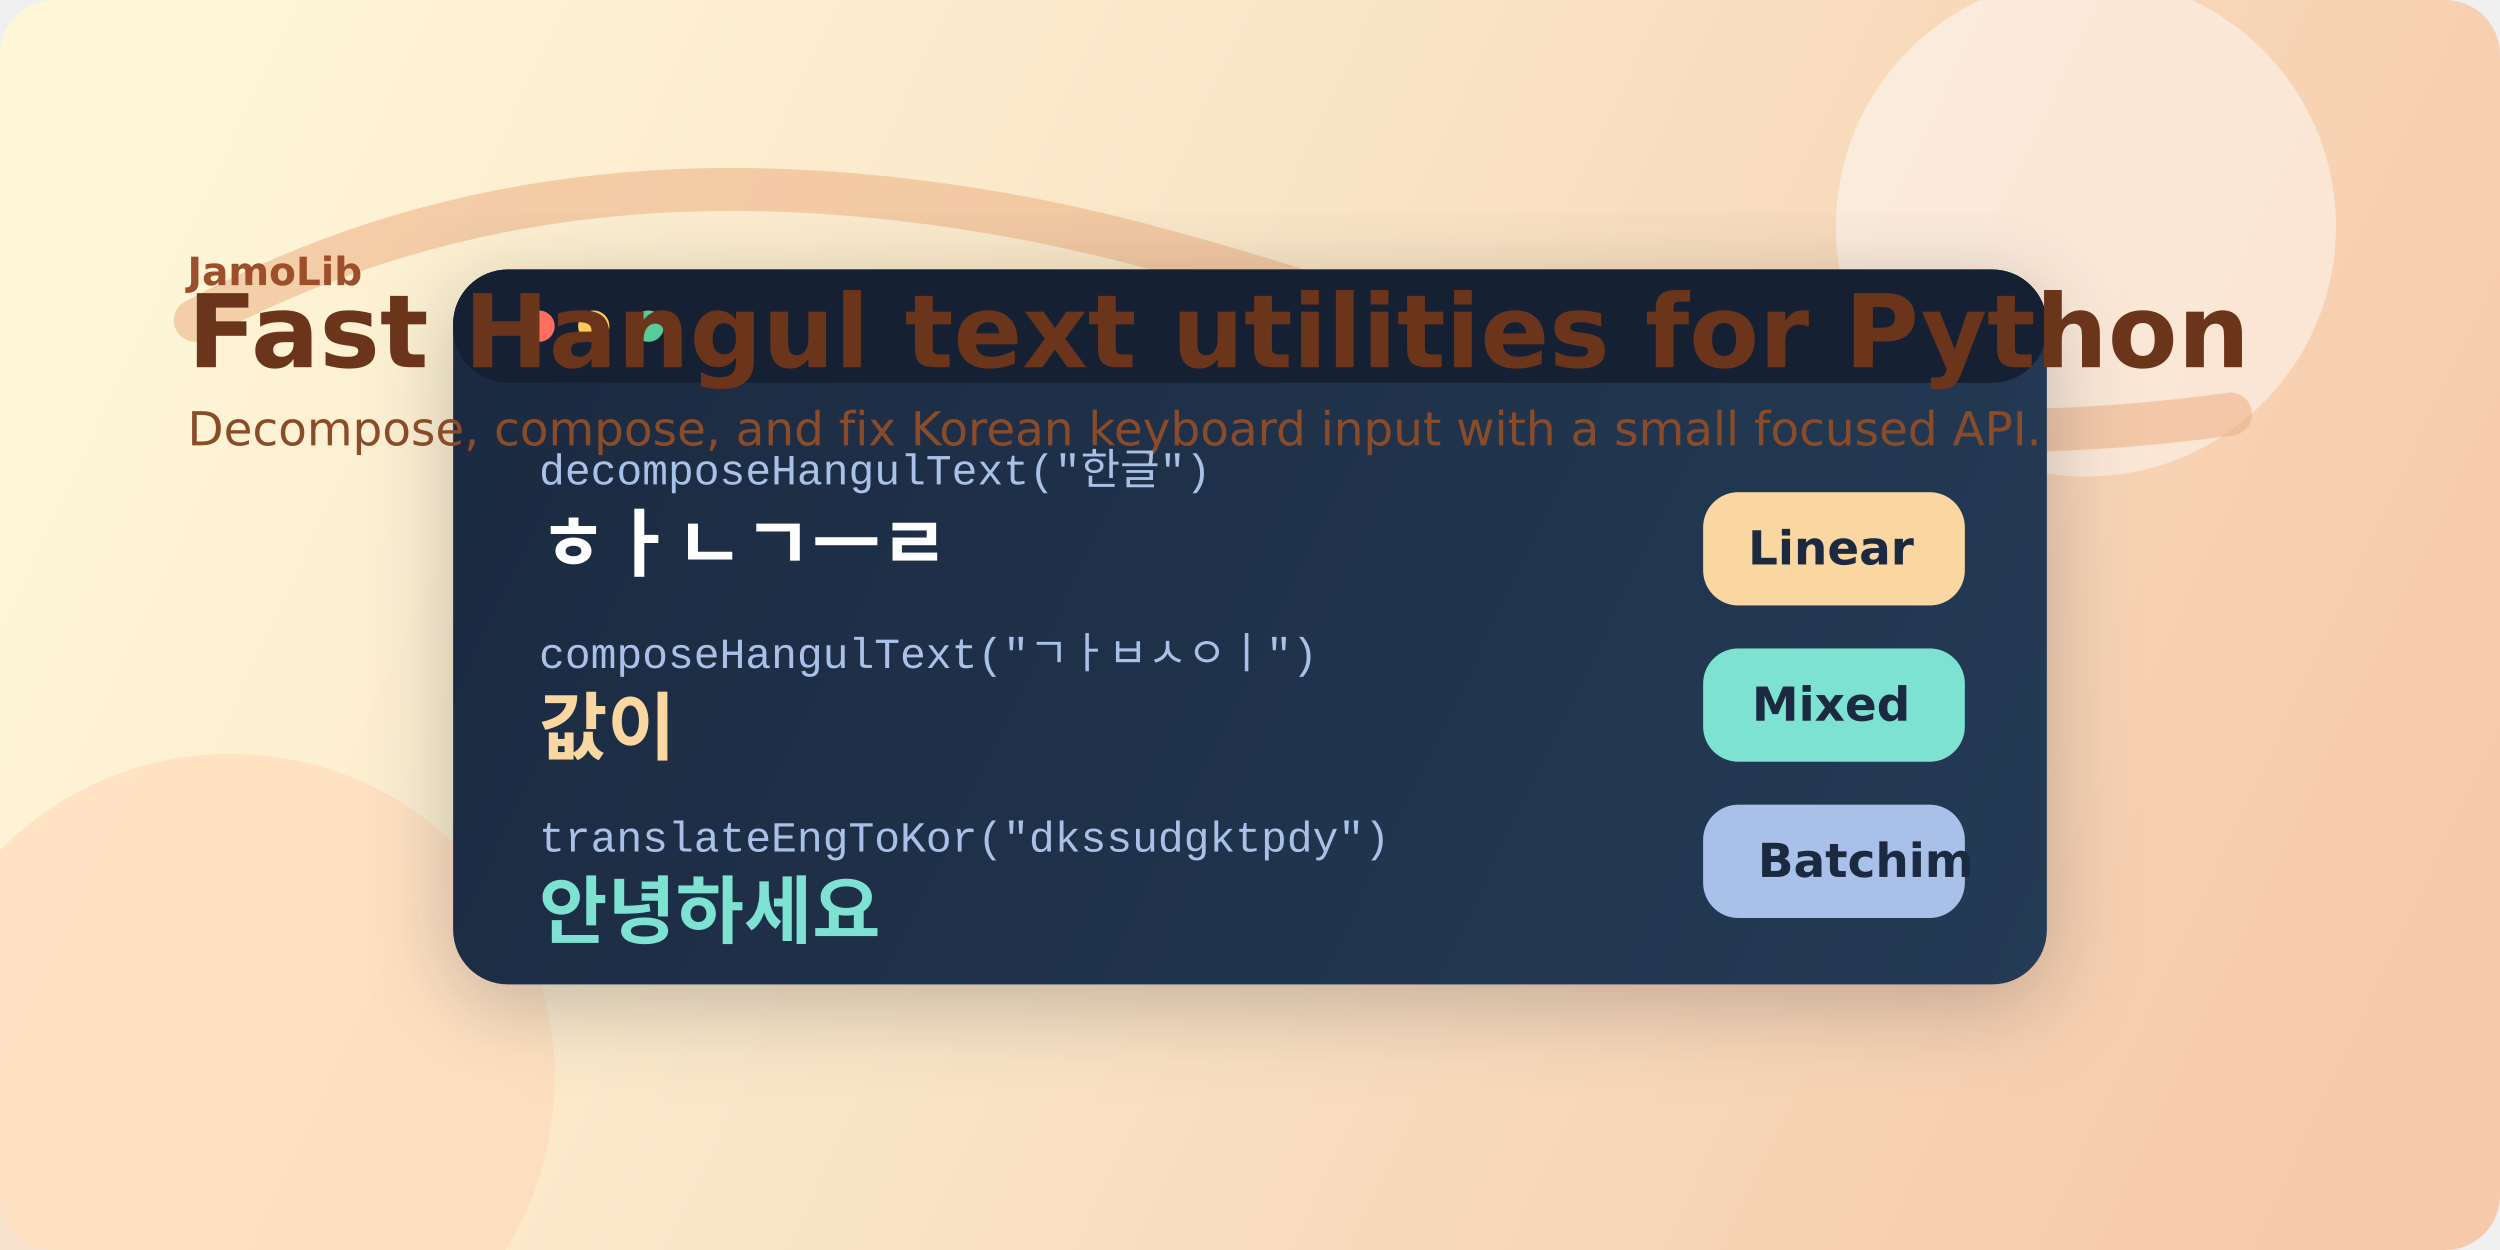
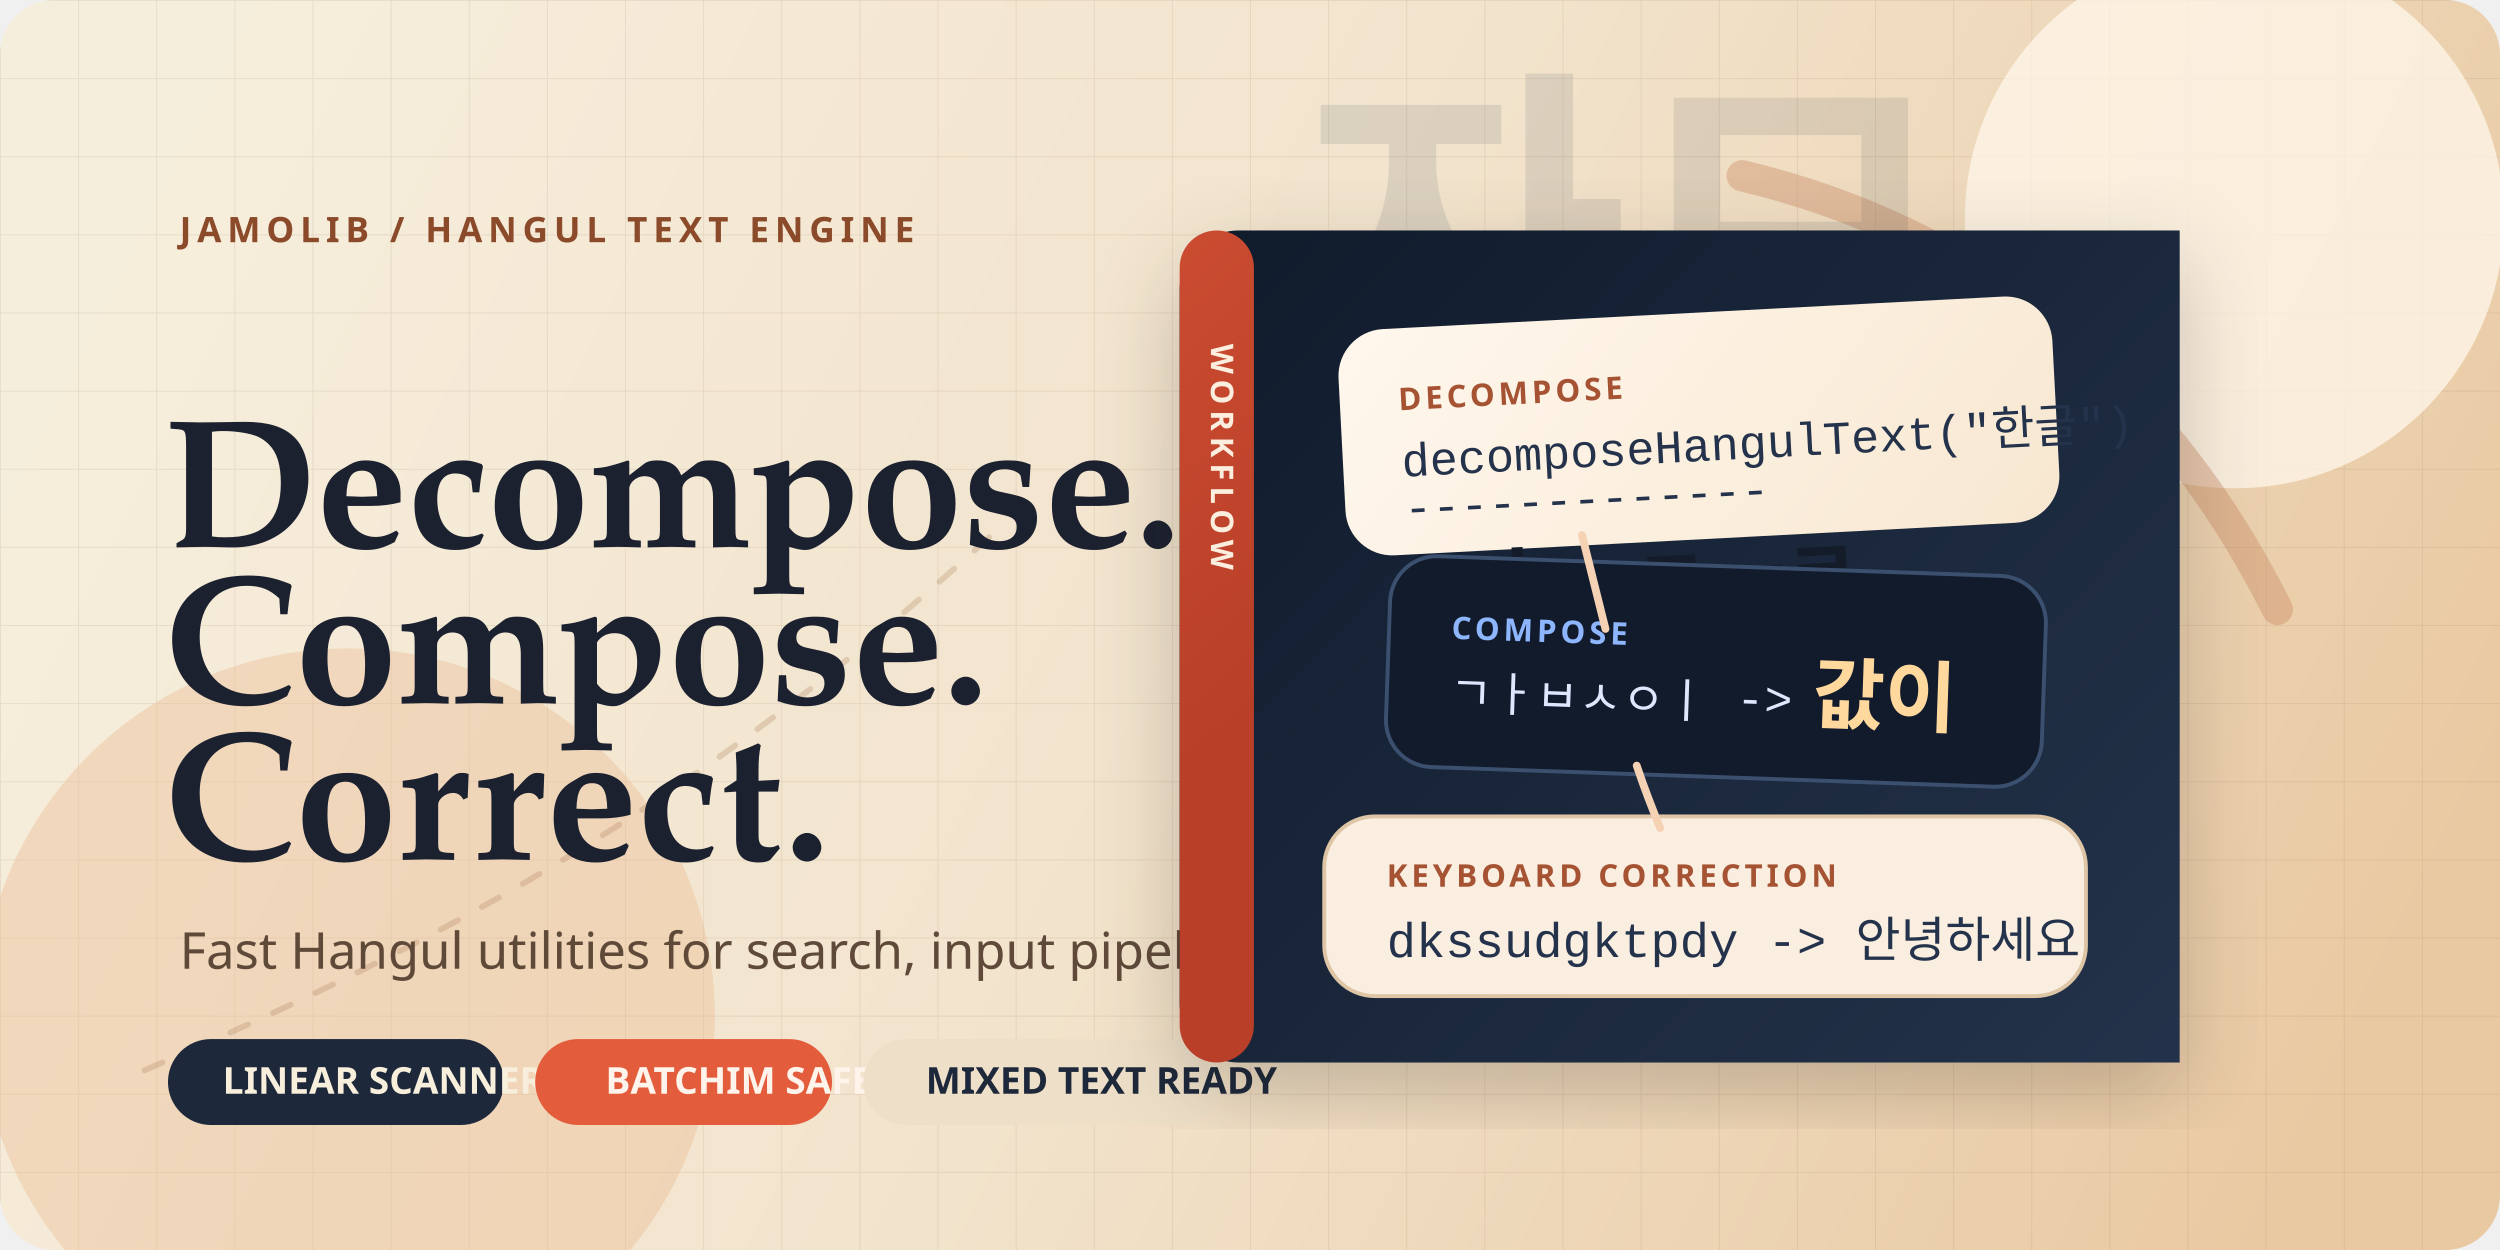
<svg xmlns="http://www.w3.org/2000/svg" width="1280" height="640" viewBox="0 0 1280 640" fill="none" role="img" aria-labelledby="title desc">
  <defs>
-     <linearGradient id="bg" x1="72" y1="64" x2="1190" y2="592" gradientUnits="userSpaceOnUse">
-       <stop stop-color="#FFF6D8" />
-       <stop offset="0.48" stop-color="#F9E3C4" />
-       <stop offset="1" stop-color="#F6C9AA" />
+     <linearGradient id="bg" x1="84" y1="54" x2="1178" y2="598" gradientUnits="userSpaceOnUse">
+       <stop stop-color="#F6EEDC" />
+       <stop offset="0.5" stop-color="#F2E3CC" />
+       <stop offset="1" stop-color="#E9C9A2" />
    </linearGradient>
-     <linearGradient id="panel" x1="250" y1="148" x2="1036" y2="528" gradientUnits="userSpaceOnUse">
-       <stop stop-color="#1B2A41" />
-       <stop offset="1" stop-color="#243B55" />
+     <linearGradient id="inkPanel" x1="658" y1="118" x2="1120" y2="560" gradientUnits="userSpaceOnUse">
+       <stop stop-color="#111C2D" />
+       <stop offset="1" stop-color="#24334B" />
    </linearGradient>
-     <filter id="shadow" x="188" y="110" width="916" height="454" filterUnits="userSpaceOnUse" color-interpolation-filters="sRGB">
+     <linearGradient id="paperCard" x1="678" y1="178" x2="1062" y2="498" gradientUnits="userSpaceOnUse">
+       <stop stop-color="#FFF7ED" />
+       <stop offset="1" stop-color="#F4E1C5" />
+     </linearGradient>
+     <linearGradient id="accentBar" x1="140" y1="150" x2="476" y2="516" gradientUnits="userSpaceOnUse">
+       <stop stop-color="#E35D3D" />
+       <stop offset="1" stop-color="#B93F28" />
+     </linearGradient>
+     <pattern id="grid" width="40" height="40" patternUnits="userSpaceOnUse">
+       <path d="M40 0H0V40" stroke="#7F6148" stroke-opacity="0.12" stroke-width="1" />
+     </pattern>
+     <filter id="shadow" x="562" y="92" width="594" height="486" filterUnits="userSpaceOnUse" color-interpolation-filters="sRGB">
      <feFlood flood-opacity="0" result="BackgroundImageFix" />
      <feColorMatrix in="SourceAlpha" type="matrix" values="0 0 0 0 0 0 0 0 0 0 0 0 0 0 0 0 0 0 127 0" result="hardAlpha" />
-       <feOffset dy="10" />
+       <feOffset dy="16" />
      <feGaussianBlur stdDeviation="22" />
-       <feColorMatrix type="matrix" values="0 0 0 0 0.094 0 0 0 0 0.122 0 0 0 0 0.188 0 0 0 0.25 0" />
-       <feBlend mode="normal" in2="BackgroundImageFix" result="effect1_dropShadow_1_2" />
-       <feBlend mode="normal" in="SourceGraphic" in2="effect1_dropShadow_1_2" result="shape" />
+       <feColorMatrix type="matrix" values="0 0 0 0 0.11 0 0 0 0 0.09 0 0 0 0 0.07 0 0 0 0.22 0" />
+       <feBlend mode="normal" in2="BackgroundImageFix" result="effect1_dropShadow_1_1" />
+       <feBlend mode="normal" in="SourceGraphic" in2="effect1_dropShadow_1_1" result="shape" />
    </filter>
  </defs>
  <rect width="1280" height="640" rx="28" fill="url(#bg)" />
-   <circle cx="1068" cy="116" r="128" fill="#FFFFFF" fill-opacity="0.45" />
-   <circle cx="118" cy="552" r="166" fill="#FFD9B7" fill-opacity="0.6" />
-   <path d="M100 164C220 100 356 80 526 112C722 150 866 250 1142 212" stroke="#EBAF84" stroke-width="22" stroke-linecap="round" stroke-opacity="0.55" />
+   <rect width="1280" height="640" rx="28" fill="url(#grid)" />
+   <circle cx="1144" cy="112" r="138" fill="#FFF7EA" fill-opacity="0.75" />
+   <circle cx="178" cy="520" r="188" fill="#EAB98F" fill-opacity="0.38" />
+   <path d="M74 548C232 480 360 410 512 270" stroke="#9E6C48" stroke-opacity="0.24" stroke-width="3" stroke-linecap="round" stroke-dasharray="10 14" />
+   <path d="M892 90C1010 118 1106 192 1166 312" stroke="#C6855C" stroke-opacity="0.38" stroke-width="16" stroke-linecap="round" />
+   <text x="92" y="124" fill="#8B4B2A" font-family="'Trebuchet MS', Verdana, sans-serif" font-size="18" font-weight="700" letter-spacing="3">JAMOLIB / HANGUL TEXT ENGINE</text>
+   <text x="84" y="280" fill="#1C2130" font-family="'Palatino Linotype', Georgia, serif" font-size="94" font-weight="700">Decompose.</text>
+   <text x="84" y="360" fill="#1C2130" font-family="'Palatino Linotype', Georgia, serif" font-size="94" font-weight="700">Compose.</text>
+   <text x="84" y="440" fill="#1C2130" font-family="'Palatino Linotype', Georgia, serif" font-size="94" font-weight="700">Correct.</text>
+   <text x="92" y="496" fill="#5F4A3A" font-family="'Trebuchet MS', Verdana, sans-serif" font-size="26">Fast Hangul utilities for search, input pipelines, and text normalization.</text>
+   <rect x="86" y="532" width="172" height="44" rx="22" fill="#1D283A" />
+   <text x="114" y="560" fill="#F8EEDC" font-family="'Trebuchet MS', Verdana, sans-serif" font-size="19" font-weight="700">LINEAR SCANNER</text>
+   <rect x="274" y="532" width="152" height="44" rx="22" fill="#E35D3D" />
+   <text x="310" y="560" fill="#FFF4EC" font-family="'Trebuchet MS', Verdana, sans-serif" font-size="19" font-weight="700">BATCHIM SAFE</text>
+   <rect x="442" y="532" width="184" height="44" rx="22" fill="#EEDFC8" />
+   <text x="474" y="560" fill="#1D283A" font-family="'Trebuchet MS', Verdana, sans-serif" font-size="19" font-weight="700">MIXED TEXT READY</text>
+   <g opacity="0.11">
+     <text x="666" y="190" fill="#24334B" font-family="'Palatino Linotype', Georgia, serif" font-size="182" font-weight="700">자모</text>
+   </g>
  <g filter="url(#shadow)">
-     <rect x="232" y="138" width="816" height="366" rx="28" fill="url(#panel)" />
+     <path d="M634 118H1116V544H634C618 544 604 530 604 514V148C604 132 618 118 634 118Z" fill="url(#inkPanel)" />
  </g>
-   <rect x="232" y="138" width="816" height="58" rx="28" fill="#152033" />
-   <circle cx="276" cy="167" r="8" fill="#FF6F61" />
-   <circle cx="304" cy="167" r="8" fill="#FFCA57" />
-   <circle cx="332" cy="167" r="8" fill="#57CC99" />
-   <text x="96" y="146" fill="#9C4F2A" font-family="Verdana, DejaVu Sans, sans-serif" font-size="20" font-weight="700">JamoLib</text>
-   <text x="96" y="188" fill="#6B351B" font-family="Verdana, DejaVu Sans, sans-serif" font-size="52" font-weight="700">Fast Hangul text utilities for Python</text>
-   <text x="96" y="228" fill="#8A4C28" font-family="Verdana, DejaVu Sans, sans-serif" font-size="24">Decompose, compose, and fix Korean keyboard input with a small focused API.</text>
-   <text x="276" y="248" fill="#A9C1E8" font-family="Courier New, monospace" font-size="22">decomposeHangulText("한글")</text>
-   <text x="276" y="292" fill="#FFFFFF" font-family="Courier New, monospace" font-size="38" font-weight="700">ㅎㅏㄴㄱㅡㄹ</text>
-   <text x="276" y="342" fill="#A9C1E8" font-family="Courier New, monospace" font-size="22">composeHangulText("ㄱㅏㅂㅅㅇㅣ")</text>
-   <text x="276" y="386" fill="#FAD7A0" font-family="Courier New, monospace" font-size="38" font-weight="700">값이</text>
-   <text x="276" y="436" fill="#A9C1E8" font-family="Courier New, monospace" font-size="22">translateEngToKor("dkssudgktpdy")</text>
-   <text x="276" y="480" fill="#7DE2D1" font-family="Courier New, monospace" font-size="38" font-weight="700">안녕하세요</text>
-   <rect x="872" y="252" width="134" height="58" rx="18" fill="#FAD7A0" />
-   <text x="895" y="289" fill="#1B2A41" font-family="Verdana, DejaVu Sans, sans-serif" font-size="24" font-weight="700">Linear</text>
-   <rect x="872" y="332" width="134" height="58" rx="18" fill="#7DE2D1" />
-   <text x="897" y="369" fill="#1B2A41" font-family="Verdana, DejaVu Sans, sans-serif" font-size="24" font-weight="700">Mixed</text>
-   <rect x="872" y="412" width="134" height="58" rx="18" fill="#A9C1E8" />
-   <text x="900" y="449" fill="#1B2A41" font-family="Verdana, DejaVu Sans, sans-serif" font-size="24" font-weight="700">Batchim</text>
+   <rect x="604" y="118" width="38" height="426" rx="19" fill="url(#accentBar)" />
+   <text x="620" y="176" transform="rotate(90 620 176)" fill="#FCEEDF" font-family="'Trebuchet MS', Verdana, sans-serif" font-size="16" font-weight="700" letter-spacing="3">WORKFLOW</text>
+   <g transform="rotate(-3 872 240)">
+     <rect x="688" y="160" width="366" height="116" rx="24" fill="url(#paperCard)" />
+     <text x="718" y="202" fill="#A65334" font-family="'Trebuchet MS', Verdana, sans-serif" font-size="16" font-weight="700" letter-spacing="2">DECOMPOSE</text>
+     <text x="718" y="236" fill="#24334B" font-family="'Courier New', monospace" font-size="24">decomposeHangulText("한글")</text>
+     <text x="718" y="260" fill="#24334B" font-family="'Courier New', monospace" font-size="24">-------------</text>
+     <text x="718" y="310" fill="#141C29" font-family="'Courier New', monospace" font-size="42" font-weight="700">ㅎㅏㄴㄱㅡㄹ</text>
+   </g>
+   <g transform="rotate(2 884 360)">
+     <rect x="710" y="290" width="336" height="108" rx="24" fill="#121B2B" stroke="#3B506F" stroke-width="2" />
+     <text x="742" y="332" fill="#8EB6FF" font-family="'Trebuchet MS', Verdana, sans-serif" font-size="16" font-weight="700" letter-spacing="2">COMPOSE</text>
+     <text x="742" y="368" fill="#DDE8FF" font-family="'Courier New', monospace" font-size="24">ㄱㅏㅂㅅㅇㅣ  -&gt;</text>
+     <text x="928" y="368" fill="#FFD89E" font-family="'Courier New', monospace" font-size="40" font-weight="700">값이</text>
+   </g>
+   <g>
+     <rect x="678" y="418" width="390" height="92" rx="26" fill="#FAEEE0" stroke="#DDC5A6" stroke-width="2" />
+     <text x="710" y="454" fill="#A65334" font-family="'Trebuchet MS', Verdana, sans-serif" font-size="16" font-weight="700" letter-spacing="2">KEYBOARD CORRECTION</text>
+     <text x="710" y="490" fill="#24334B" font-family="'Courier New', monospace" font-size="25">dkssudgktpdy  -&gt;  안녕하세요</text>
+   </g>
+   <path d="M810 274C814 290 818 306 822 322" stroke="#F6D2B5" stroke-width="4" stroke-linecap="round" />
+   <path d="M838 392C842 404 846 414 850 424" stroke="#F6D2B5" stroke-width="4" stroke-linecap="round" />
</svg>
